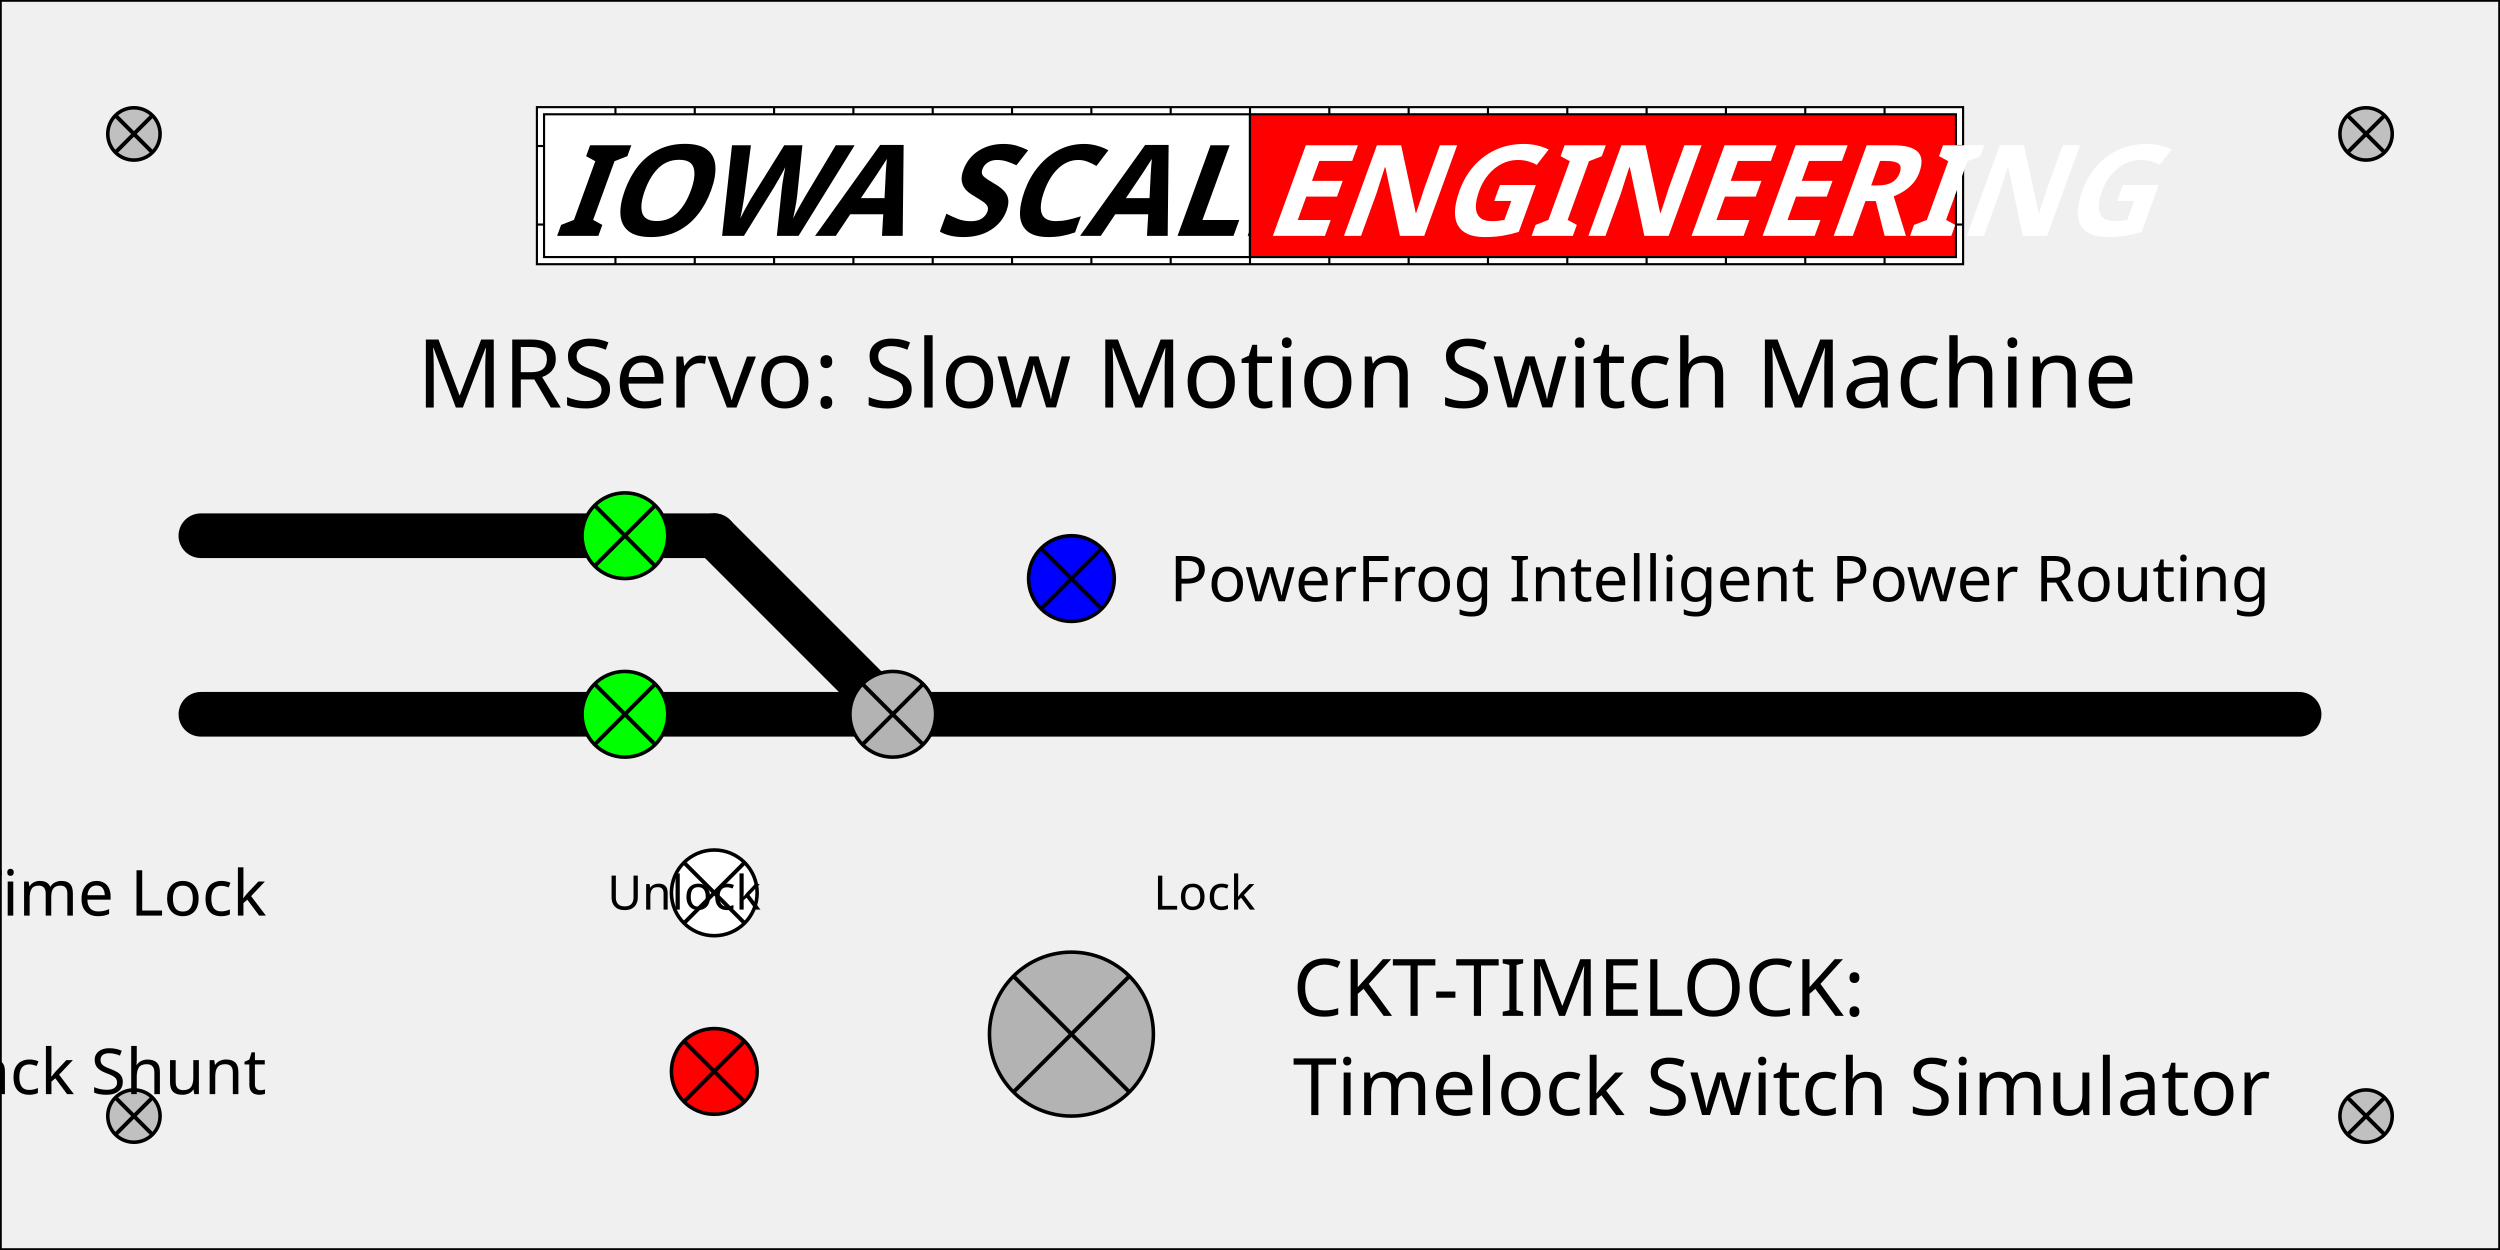
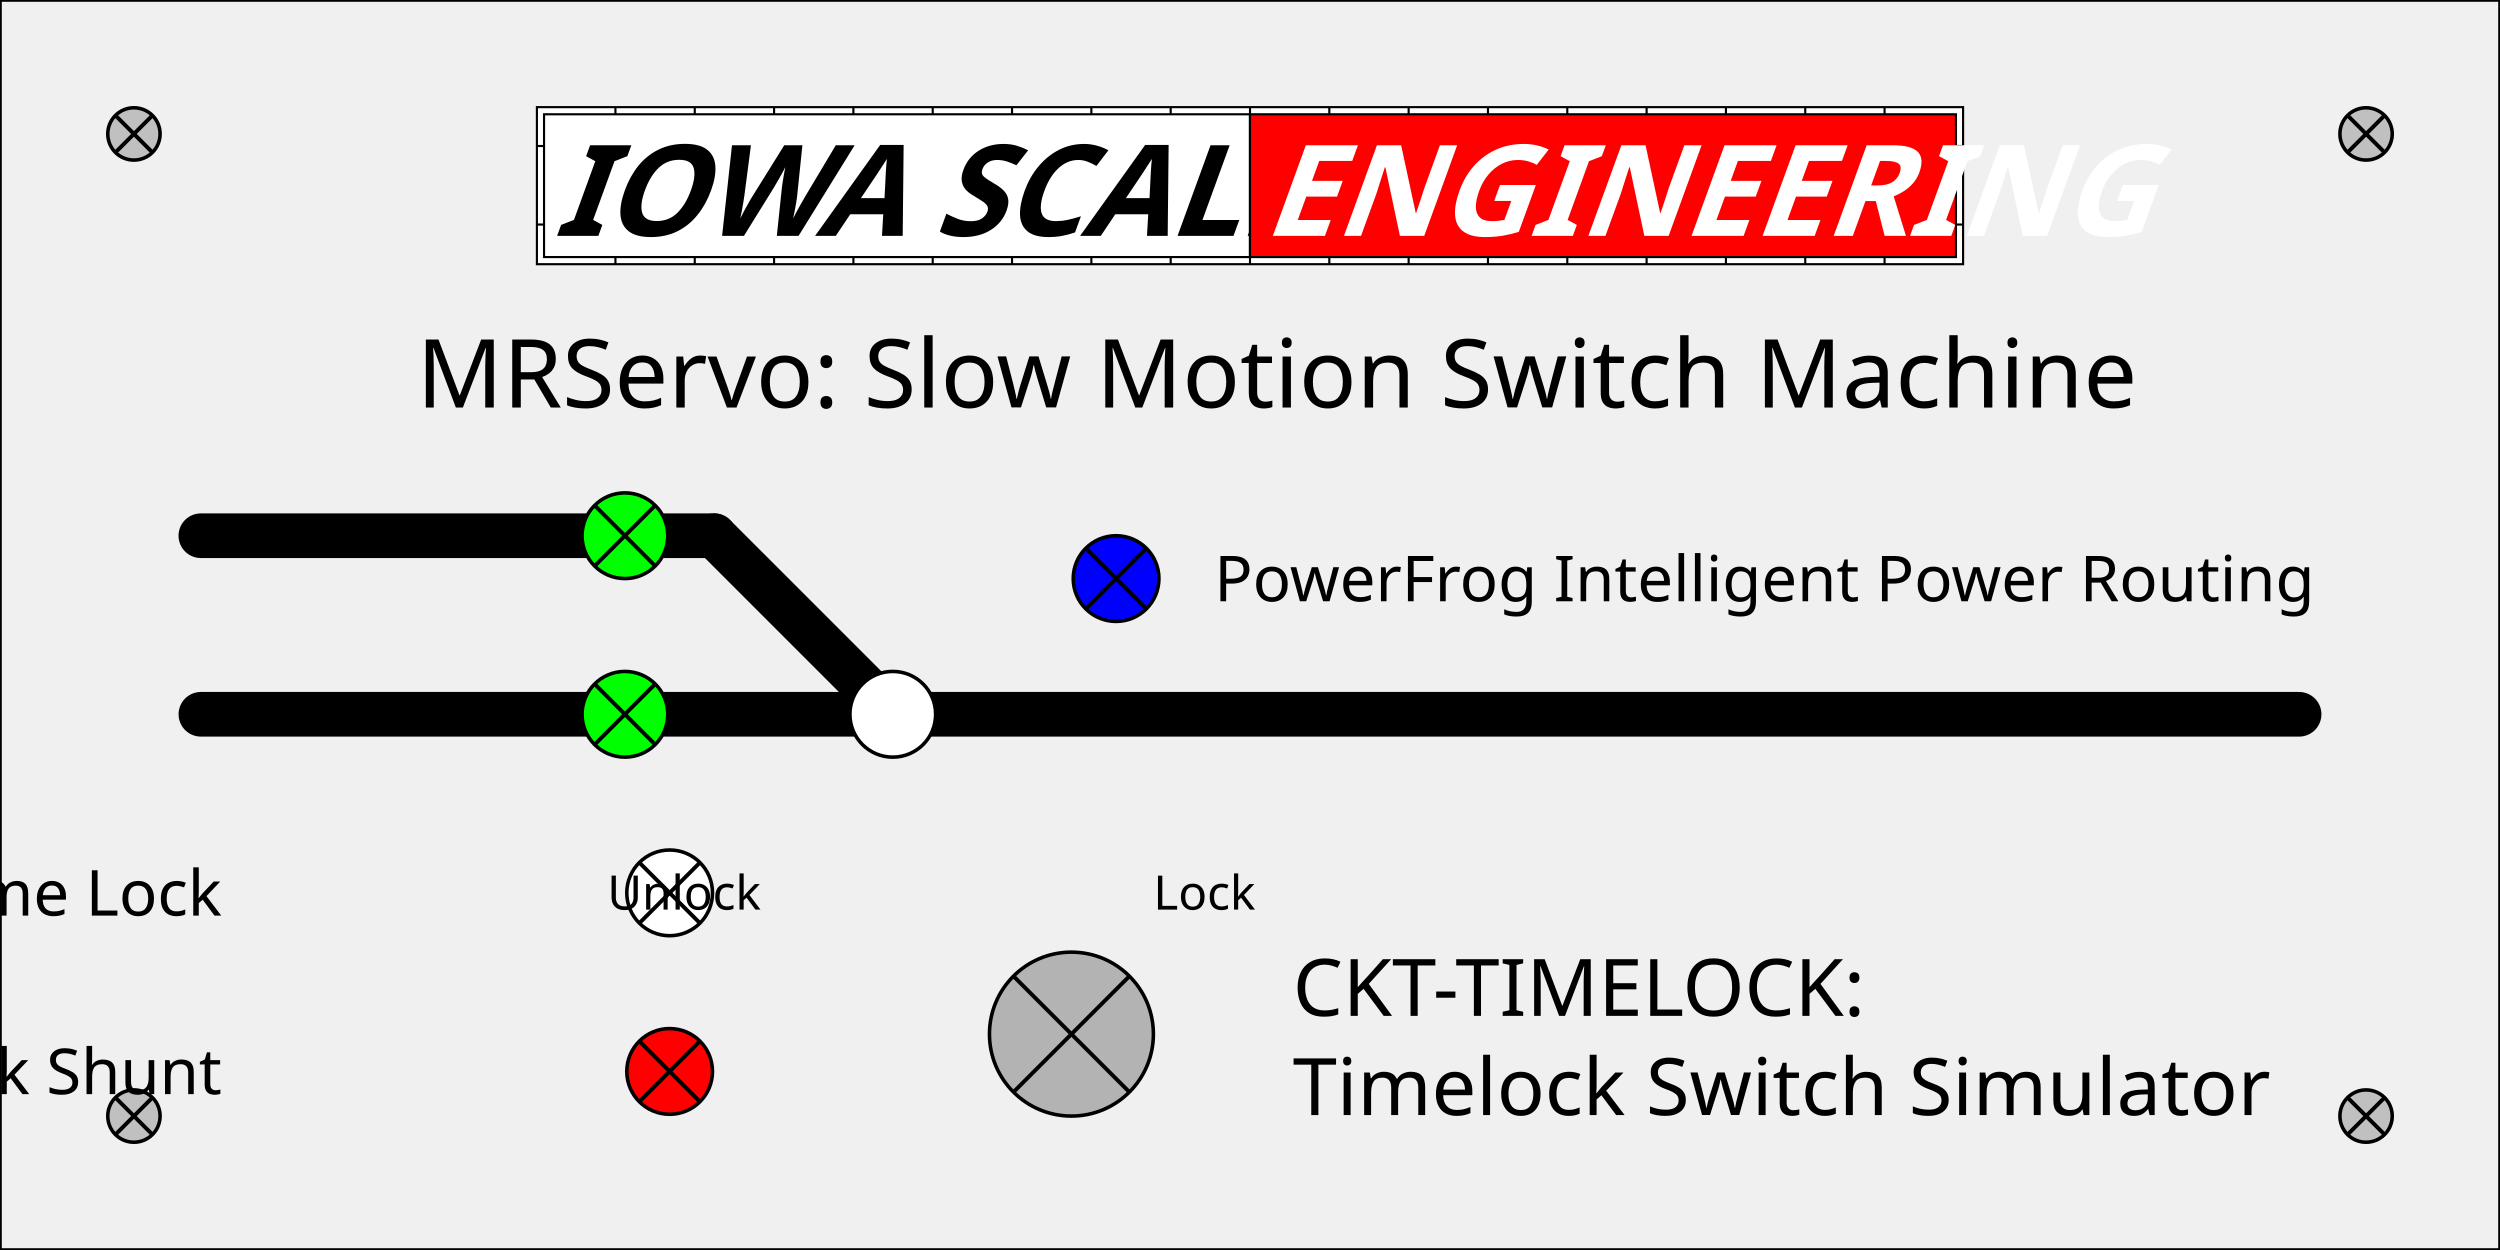
<svg xmlns="http://www.w3.org/2000/svg" width="630" height="315" id="svg3306" version="1.1">
  <defs id="defs3308" />
  <g id="layer1" transform="translate(0,-737.3597)">
    <path style="fill:none;stroke:#000000;stroke-width:11.25;stroke-linecap:round;stroke-linejoin:miter;stroke-miterlimit:4;stroke-opacity:1;stroke-dasharray:none" d="m 50.625,917.36 528.75,0" id="path3122" />
    <path id="path3894" d="m 50.613,872.36 129.368,0" style="fill:none;stroke:#000000;stroke-width:11.25;stroke-linecap:round;stroke-linejoin:miter;stroke-miterlimit:4;stroke-opacity:1;stroke-dasharray:none" />
    <path style="fill:none;stroke:#000000;stroke-width:11.25;stroke-linecap:round;stroke-linejoin:miter;stroke-miterlimit:4;stroke-opacity:1;stroke-dasharray:none" d="m 179.981,872.36 45,45" id="path3916" />
    <g id="g3924" transform="translate(-202.5214,45.00005)">
      <path transform="matrix(0.4453608,0,0,0.4453608,247.2124,770.4649)" d="M 277.5,127.75 C 277.5,141.143 266.643,152 253.25,152 239.857,152 229,141.143 229,127.75 c 0,-13.393 10.857,-24.25 24.25,-24.25 13.393,0 24.25,10.857 24.25,24.25 z" id="path3918" style="fill:#00ff00;fill-opacity:1;stroke:#000000;stroke-width:2.021;stroke-linecap:round;stroke-miterlimit:4;stroke-opacity:1;stroke-dasharray:none" />
      <path id="path3920" d="m 367.637,819.723 -15.274,15.274" style="fill:none;stroke:#000000;stroke-width:1px;stroke-linecap:butt;stroke-linejoin:miter;stroke-opacity:1" />
      <path id="path3922" d="m 367.637,834.996 -15.274,-15.274" style="fill:none;stroke:#000000;stroke-width:1px;stroke-linecap:butt;stroke-linejoin:miter;stroke-opacity:1" />
    </g>
    <g id="g3924-1" transform="translate(-202.5214,90.00004)">
      <path transform="matrix(0.4453608,0,0,0.4453608,247.2124,770.4649)" d="M 277.5,127.75 C 277.5,141.143 266.643,152 253.25,152 239.857,152 229,141.143 229,127.75 c 0,-13.393 10.857,-24.25 24.25,-24.25 13.393,0 24.25,10.857 24.25,24.25 z" id="path3918-9" style="fill:#00ff00;fill-opacity:1;stroke:#000000;stroke-width:2.021;stroke-linecap:round;stroke-miterlimit:4;stroke-opacity:1;stroke-dasharray:none" />
      <path id="path3920-3" d="m 367.637,819.723 -15.274,15.274" style="fill:none;stroke:#000000;stroke-width:1px;stroke-linecap:butt;stroke-linejoin:miter;stroke-opacity:1" />
      <path id="path3922-6" d="m 367.637,834.996 -15.274,-15.274" style="fill:none;stroke:#000000;stroke-width:1px;stroke-linecap:butt;stroke-linejoin:miter;stroke-opacity:1" />
    </g>
    <g id="g3924-7" transform="translate(-135.0214,90.00004)" style="fill:#b3b3b3">
-       <path transform="matrix(0.4453608,0,0,0.4453608,247.2124,770.4649)" d="M 277.5,127.75 C 277.5,141.143 266.643,152 253.25,152 239.857,152 229,141.143 229,127.75 c 0,-13.393 10.857,-24.25 24.25,-24.25 13.393,0 24.25,10.857 24.25,24.25 z" id="path3918-10" style="fill:#b3b3b3;fill-opacity:1;stroke:#000000;stroke-width:2.021;stroke-linecap:round;stroke-miterlimit:4;stroke-opacity:1;stroke-dasharray:none" />
-       <path id="path3920-31" d="m 367.637,819.723 -15.274,15.274" style="fill:#b3b3b3;stroke:#000000;stroke-width:1px;stroke-linecap:butt;stroke-linejoin:miter;stroke-opacity:1" />
-       <path id="path3922-8" d="m 367.637,834.996 -15.274,-15.274" style="fill:#b3b3b3;stroke:#000000;stroke-width:1px;stroke-linecap:butt;stroke-linejoin:miter;stroke-opacity:1" />
+       <path transform="matrix(0.4453608,0,0,0.4453608,247.2124,770.4649)" d="M 277.5,127.75 C 277.5,141.143 266.643,152 253.25,152 239.857,152 229,141.143 229,127.75 c 0,-13.393 10.857,-24.25 24.25,-24.25 13.393,0 24.25,10.857 24.25,24.25 z" id="path3918-10" style="fill:#ffffff;fill-opacity:1;stroke:#000000;stroke-width:2.021;stroke-linecap:round;stroke-miterlimit:4;stroke-opacity:1;stroke-dasharray:none" />
    </g>
    <text xml:space="preserve" style="font-size:40px;font-style:normal;font-weight:normal;text-align:start;line-height:125%;letter-spacing:0px;word-spacing:0px;text-anchor:start;fill:#000000;fill-opacity:1;stroke:none;font-family:Sans" x="325.781" y="993.366" id="text3058">
      <tspan x="325.781" y="993.366" style="font-size:20px;text-align:start;text-anchor:start" id="tspan3099">CKT-TIMELOCK:</tspan>
      <tspan x="325.781" y="1018.366" style="font-size:20px;text-align:start;text-anchor:start" id="tspan3334">Timelock Switch Simulator</tspan>
    </text>
    <g style="display:inline" id="g5439" transform="matrix(0.9351503,0,0,0.9351503,-6.294196,5.517281)">
      <g transform="matrix(1.519588,0,0,1.519588,115.4081,-285.2645)" id="g3957" style="display:inline">
        <g id="g4039">
          <rect y="721.729" x="23.694" height="27.851" width="252.912" id="rect3165" style="fill:#ffffff;fill-opacity:1;stroke:#000000;stroke-width:0.38;stroke-linecap:butt;stroke-miterlimit:4;stroke-opacity:1;stroke-dasharray:none" />
          <path id="path4135" d="m 23.694,728.621 252.912,0" style="fill:none;stroke:#000000;stroke-width:0.38px;stroke-linecap:butt;stroke-linejoin:miter;stroke-opacity:1" />
          <path id="path4135-2" d="m 23.694,742.547 252.912,0" style="fill:none;stroke:#000000;stroke-width:0.38px;stroke-linecap:butt;stroke-linejoin:miter;stroke-opacity:1" />
          <path style="fill:none;stroke:#000000;stroke-width:0.38px;stroke-linecap:butt;stroke-linejoin:miter;stroke-opacity:1" d="m 262.681,721.729 0,27.851" id="path4034-55" />
          <path style="fill:none;stroke:#000000;stroke-width:0.38px;stroke-linecap:butt;stroke-linejoin:miter;stroke-opacity:1" d="m 248.615,721.729 0,27.851" id="path4034-7-6" />
          <path style="fill:none;stroke:#000000;stroke-width:0.38px;stroke-linecap:butt;stroke-linejoin:miter;stroke-opacity:1" d="m 234.548,721.729 0,27.851" id="path4034-5-4" />
          <path style="fill:none;stroke:#000000;stroke-width:0.38px;stroke-linecap:butt;stroke-linejoin:miter;stroke-opacity:1" d="m 220.482,721.729 0,27.851" id="path4034-4-2" />
          <path style="fill:none;stroke:#000000;stroke-width:0.38px;stroke-linecap:butt;stroke-linejoin:miter;stroke-opacity:1" d="m 206.416,721.729 0,27.851" id="path4034-1-8" />
          <path style="fill:none;stroke:#000000;stroke-width:0.38px;stroke-linecap:butt;stroke-linejoin:miter;stroke-opacity:1" d="m 192.349,721.729 0,27.851" id="path4034-13-8" />
          <path style="fill:none;stroke:#000000;stroke-width:0.38px;stroke-linecap:butt;stroke-linejoin:miter;stroke-opacity:1" d="m 178.283,721.729 0,27.851" id="path4034-8-6" />
          <path style="fill:none;stroke:#000000;stroke-width:0.38px;stroke-linecap:butt;stroke-linejoin:miter;stroke-opacity:1" d="m 164.217,721.729 0,27.851" id="path4034-84-4" />
          <path style="fill:none;stroke:#000000;stroke-width:0.38px;stroke-linecap:butt;stroke-linejoin:miter;stroke-opacity:1" d="m 136.084,721.729 0,27.851" id="path4034" />
          <path style="fill:none;stroke:#000000;stroke-width:0.38px;stroke-linecap:butt;stroke-linejoin:miter;stroke-opacity:1" d="m 122.018,721.729 0,27.851" id="path4034-7" />
          <path style="fill:none;stroke:#000000;stroke-width:0.38px;stroke-linecap:butt;stroke-linejoin:miter;stroke-opacity:1" d="m 107.952,721.729 0,27.851" id="path4034-5" />
          <path style="fill:none;stroke:#000000;stroke-width:0.38px;stroke-linecap:butt;stroke-linejoin:miter;stroke-opacity:1" d="m 93.885,721.729 0,27.851" id="path4034-4" />
          <path style="fill:none;stroke:#000000;stroke-width:0.38px;stroke-linecap:butt;stroke-linejoin:miter;stroke-opacity:1" d="m 79.819,721.729 0,27.851" id="path4034-1" />
          <path style="fill:none;stroke:#000000;stroke-width:0.38px;stroke-linecap:butt;stroke-linejoin:miter;stroke-opacity:1" d="m 65.753,721.729 0,27.851" id="path4034-13" />
          <path style="fill:none;stroke:#000000;stroke-width:0.38px;stroke-linecap:butt;stroke-linejoin:miter;stroke-opacity:1" d="m 51.686,721.729 0,27.851" id="path4034-8" />
          <path style="fill:none;stroke:#000000;stroke-width:0.38px;stroke-linecap:butt;stroke-linejoin:miter;stroke-opacity:1" d="m 37.62,721.729 0,27.851" id="path4034-84" />
          <rect style="fill:#ffffff;fill-opacity:1;stroke:#000000;stroke-width:0.38;stroke-linecap:butt;stroke-miterlimit:4;stroke-opacity:1;stroke-dasharray:none" id="rect3946" width="125.19" height="25.319" x="24.96" y="722.995" />
          <text transform="matrix(1,0,-0.3639687,1,0,0)" id="text3986" y="744.55" x="297.556" style="font-size:11.253px;font-style:normal;font-weight:normal;line-height:125%;letter-spacing:0px;word-spacing:0px;fill:#000000;fill-opacity:1;stroke:none;font-family:Sans" xml:space="preserve">
            <tspan style="font-size:22.506px;font-style:normal;font-variant:normal;font-weight:bold;font-stretch:normal;letter-spacing:-0.281px;font-family:Impact;-inkscape-font-specification:Impact Bold" y="744.55" x="297.556" id="tspan3988">IOWA SCALED</tspan>
          </text>
          <path id="path3996" d="m 150.15,721.729 0,27.851" style="fill:none;stroke:#000000;stroke-width:0.38px;stroke-linecap:butt;stroke-linejoin:miter;stroke-opacity:1" />
          <rect y="722.995" x="150.15" height="25.319" width="125.19" id="rect4014" style="fill:#ff0000;fill-opacity:1;stroke:#000000;stroke-width:0.38;stroke-opacity:1" />
          <text xml:space="preserve" style="font-size:11.253px;font-style:normal;font-weight:normal;line-height:125%;letter-spacing:0px;word-spacing:0px;fill:#ffffff;fill-opacity:1;stroke:none;font-family:Sans" x="423.168" y="744.55" id="text4024" transform="matrix(1,0,-0.3639687,1,0,0)">
            <tspan id="tspan4026" x="423.168" y="744.55" style="font-size:22.506px;font-style:normal;font-variant:normal;font-weight:bold;font-stretch:normal;letter-spacing:0px;fill:#ffffff;fill-opacity:1;font-family:Impact;-inkscape-font-specification:Impact Bold">ENGINEERING</tspan>
          </text>
        </g>
      </g>
    </g>
    <rect style="fill:none;stroke:#000000;stroke-width:0.9;stroke-linecap:butt;stroke-linejoin:miter;stroke-miterlimit:4;stroke-opacity:1;stroke-dasharray:none;stroke-dashoffset:0" id="rect3096" width="630" height="315" x="3.3516972e-08" y="737.36" />
    <g id="g3924-7-1" transform="matrix(0.6103516,0,0,0.6103516,-185.9766,266.1295)">
      <path transform="matrix(0.4453608,0,0,0.4453608,247.2124,770.4649)" d="M 277.5,127.75 C 277.5,141.143 266.643,152 253.25,152 239.857,152 229,141.143 229,127.75 c 0,-13.393 10.857,-24.25 24.25,-24.25 13.393,0 24.25,10.857 24.25,24.25 z" id="path3918-10-5" style="fill:#c0c0c0;fill-opacity:1;stroke:#000000;stroke-width:3.311;stroke-linecap:round;stroke-miterlimit:4;stroke-opacity:1;stroke-dasharray:none" />
      <path id="path3920-31-1" d="m 367.637,819.723 -15.274,15.274" style="fill:none;stroke:#000000;stroke-width:1.638px;stroke-linecap:butt;stroke-linejoin:miter;stroke-opacity:1" />
      <path id="path3922-8-8" d="m 367.637,834.996 -15.274,-15.274" style="fill:none;stroke:#000000;stroke-width:1.638px;stroke-linecap:butt;stroke-linejoin:miter;stroke-opacity:1" />
    </g>
    <g id="g3924-7-1-5" transform="matrix(0.6103516,0,0,0.6103516,-185.9765,513.6294)">
      <path transform="matrix(0.4453608,0,0,0.4453608,247.2124,770.4649)" d="M 277.5,127.75 C 277.5,141.143 266.643,152 253.25,152 239.857,152 229,141.143 229,127.75 c 0,-13.393 10.857,-24.25 24.25,-24.25 13.393,0 24.25,10.857 24.25,24.25 z" id="path3918-10-5-6" style="fill:#c0c0c0;fill-opacity:1;stroke:#000000;stroke-width:3.311;stroke-linecap:round;stroke-miterlimit:4;stroke-opacity:1;stroke-dasharray:none" />
      <path id="path3920-31-1-6" d="m 367.637,819.723 -15.274,15.274" style="fill:none;stroke:#000000;stroke-width:1.638px;stroke-linecap:butt;stroke-linejoin:miter;stroke-opacity:1" />
      <path id="path3922-8-8-9" d="m 367.637,834.996 -15.274,-15.274" style="fill:none;stroke:#000000;stroke-width:1.638px;stroke-linecap:butt;stroke-linejoin:miter;stroke-opacity:1" />
    </g>
    <g id="g3924-7-1-6" transform="matrix(0.6103516,0,0,0.6103516,376.5234,513.6295)">
      <path transform="matrix(0.4453608,0,0,0.4453608,247.2124,770.4649)" d="M 277.5,127.75 C 277.5,141.143 266.643,152 253.25,152 239.857,152 229,141.143 229,127.75 c 0,-13.393 10.857,-24.25 24.25,-24.25 13.393,0 24.25,10.857 24.25,24.25 z" id="path3918-10-5-60" style="fill:#c0c0c0;fill-opacity:1;stroke:#000000;stroke-width:3.311;stroke-linecap:round;stroke-miterlimit:4;stroke-opacity:1;stroke-dasharray:none" />
      <path id="path3920-31-1-8" d="m 367.637,819.723 -15.274,15.274" style="fill:none;stroke:#000000;stroke-width:1.638px;stroke-linecap:butt;stroke-linejoin:miter;stroke-opacity:1" />
      <path id="path3922-8-8-2" d="m 367.637,834.996 -15.274,-15.274" style="fill:none;stroke:#000000;stroke-width:1.638px;stroke-linecap:butt;stroke-linejoin:miter;stroke-opacity:1" />
    </g>
    <g id="g3924-7-1-1" transform="matrix(0.6103516,0,0,0.6103516,376.5234,266.1295)">
      <path transform="matrix(0.4453608,0,0,0.4453608,247.2124,770.4649)" d="M 277.5,127.75 C 277.5,141.143 266.643,152 253.25,152 239.857,152 229,141.143 229,127.75 c 0,-13.393 10.857,-24.25 24.25,-24.25 13.393,0 24.25,10.857 24.25,24.25 z" id="path3918-10-5-4" style="fill:#c0c0c0;fill-opacity:1;stroke:#000000;stroke-width:3.311;stroke-linecap:round;stroke-miterlimit:4;stroke-opacity:1;stroke-dasharray:none" />
      <path id="path3920-31-1-1" d="m 367.637,819.723 -15.274,15.274" style="fill:none;stroke:#000000;stroke-width:1.638px;stroke-linecap:butt;stroke-linejoin:miter;stroke-opacity:1" />
      <path id="path3922-8-8-5" d="m 367.637,834.996 -15.274,-15.274" style="fill:none;stroke:#000000;stroke-width:1.638px;stroke-linecap:butt;stroke-linejoin:miter;stroke-opacity:1" />
    </g>
-     <g id="g3153" transform="translate(-723.1804,25.15739)">
+     <g id="g3153" transform="translate(-734.4304,25.15739)">
      <g style="fill:#ffffff" transform="matrix(-1,0,0,1,1263.18,109.8427)" id="g3924-18-1-5-0">
        <path style="fill:#ffffff;fill-opacity:1;stroke:#000000;stroke-width:2.021;stroke-linecap:round;stroke-miterlimit:4;stroke-opacity:1;stroke-dasharray:none" id="path3918-1-0-7-0" d="M 277.5,127.75 C 277.5,141.143 266.643,152 253.25,152 239.857,152 229,141.143 229,127.75 c 0,-13.393 10.857,-24.25 24.25,-24.25 13.393,0 24.25,10.857 24.25,24.25 z" transform="matrix(0.4453608,0,0,0.4453608,247.2124,770.4649)" />
        <path style="fill:#ffffff;stroke:#000000;stroke-width:1px;stroke-linecap:butt;stroke-linejoin:miter;stroke-opacity:1" d="m 367.637,819.723 -15.274,15.274" id="path3920-41-5-3-2" />
        <path style="fill:#ffffff;stroke:#000000;stroke-width:1px;stroke-linecap:butt;stroke-linejoin:miter;stroke-opacity:1" d="m 367.637,834.996 -15.274,-15.274" id="path3922-90-4-4-3" />
      </g>
      <text id="text5336-4-6-1" y="942.929" x="877.68" style="font-size:48px;font-style:normal;font-weight:normal;line-height:125%;letter-spacing:0px;word-spacing:0px;fill:#000000;fill-opacity:1;stroke:none;font-family:Sans" xml:space="preserve">
        <tspan style="font-size:16px;text-align:end;text-anchor:end" id="tspan5342-5-7-0" y="942.929" x="877.68">Time Lock</tspan>
      </text>
    </g>
-     <g id="g3161-3" transform="translate(-352.8344,-45.44998)">
+     <g id="g3161-3" transform="translate(-341.5844,-45.45)">
      <g id="g3103-6">
        <g id="g3924-18-1-5-5" transform="translate(262.8344,101.25)" style="fill:#0000ff">
          <path transform="matrix(0.4453608,0,0,0.4453608,247.2124,770.4649)" d="M 277.5,127.75 C 277.5,141.143 266.643,152 253.25,152 239.857,152 229,141.143 229,127.75 c 0,-13.393 10.857,-24.25 24.25,-24.25 13.393,0 24.25,10.857 24.25,24.25 z" id="path3918-1-0-7-7" style="fill:#0000ff;fill-opacity:1;stroke:#000000;stroke-width:2.021;stroke-linecap:round;stroke-miterlimit:4;stroke-opacity:1;stroke-dasharray:none" />
          <path id="path3920-41-5-3-3" d="m 367.637,819.723 -15.274,15.274" style="fill:#0000ff;stroke:#000000;stroke-width:1px;stroke-linecap:butt;stroke-linejoin:miter;stroke-opacity:1" />
          <path id="path3922-90-4-4-9" d="m 367.637,834.996 -15.274,-15.274" style="fill:#0000ff;stroke:#000000;stroke-width:1px;stroke-linecap:butt;stroke-linejoin:miter;stroke-opacity:1" />
        </g>
        <text xml:space="preserve" style="font-size:48px;font-style:normal;font-weight:normal;line-height:125%;letter-spacing:0px;word-spacing:0px;fill:#000000;fill-opacity:1;stroke:none;font-family:Sans" x="647.584" y="934.336" id="text5336-4-6-0">
          <tspan x="647.584" y="934.336" id="tspan5342-5-7-3" style="font-size:16px">PowerFrog Intelligent Power Routing</tspan>
        </text>
      </g>
    </g>
    <g style="fill:#b3b3b3" transform="matrix(-1.912555,0,0,1.912555,958.5198,-584.4167)" id="g3924-18-1-5-0-5">
      <path style="fill:#b3b3b3;fill-opacity:1;stroke:#000000;stroke-width:1.057;stroke-linecap:round;stroke-miterlimit:4;stroke-opacity:1;stroke-dasharray:none" id="path3918-1-0-7-0-9" d="M 277.5,127.75 C 277.5,141.143 266.643,152 253.25,152 239.857,152 229,141.143 229,127.75 c 0,-13.393 10.857,-24.25 24.25,-24.25 13.393,0 24.25,10.857 24.25,24.25 z" transform="matrix(0.4453608,0,0,0.4453608,247.2124,770.4649)" />
      <path style="fill:#b3b3b3;stroke:#000000;stroke-width:0.523px;stroke-linecap:butt;stroke-linejoin:miter;stroke-opacity:1" d="m 367.637,819.723 -15.274,15.274" id="path3920-41-5-3-2-7" />
      <path style="fill:#b3b3b3;stroke:#000000;stroke-width:0.523px;stroke-linecap:butt;stroke-linejoin:miter;stroke-opacity:1" d="m 367.637,834.996 -15.274,-15.274" id="path3922-90-4-4-3-1" />
    </g>
-     <g id="g3153-7" transform="translate(-723.1804,70.15739)">
+     <g id="g3153-7" transform="translate(-734.4304,70.15739)">
      <g style="fill:#ff0000" transform="matrix(-1,0,0,1,1263.18,109.8427)" id="g3924-18-1-5-0-7">
        <path style="fill:#ff0000;fill-opacity:1;stroke:#000000;stroke-width:2.021;stroke-linecap:round;stroke-miterlimit:4;stroke-opacity:1;stroke-dasharray:none" id="path3918-1-0-7-0-0" d="M 277.5,127.75 C 277.5,141.143 266.643,152 253.25,152 239.857,152 229,141.143 229,127.75 c 0,-13.393 10.857,-24.25 24.25,-24.25 13.393,0 24.25,10.857 24.25,24.25 z" transform="matrix(0.4453608,0,0,0.4453608,247.2124,770.4649)" />
        <path style="fill:#ff0000;stroke:#000000;stroke-width:1px;stroke-linecap:butt;stroke-linejoin:miter;stroke-opacity:1" d="m 367.637,819.723 -15.274,15.274" id="path3920-41-5-3-2-3" />
        <path style="fill:#ff0000;stroke:#000000;stroke-width:1px;stroke-linecap:butt;stroke-linejoin:miter;stroke-opacity:1" d="m 367.637,834.996 -15.274,-15.274" id="path3922-90-4-4-3-6" />
      </g>
      <text id="text5336-4-6-1-6" y="942.929" x="877.68" style="font-size:48px;font-style:normal;font-weight:normal;line-height:125%;letter-spacing:0px;word-spacing:0px;fill:#000000;fill-opacity:1;stroke:none;font-family:Sans" xml:space="preserve">
        <tspan style="font-size:16px;text-align:end;text-anchor:end" id="tspan5342-5-7-0-7" y="942.929" x="877.68">Track Shunt</tspan>
      </text>
    </g>
    <text xml:space="preserve" style="font-size:40px;font-style:normal;font-weight:normal;text-align:start;line-height:125%;letter-spacing:0px;word-spacing:0px;text-anchor:start;fill:#000000;fill-opacity:1;stroke:none;font-family:Sans" x="104.988" y="840.061" id="text3058-1">
      <tspan x="104.988" y="840.061" style="font-size:24px;text-align:start;text-anchor:start" id="tspan3099-1">MRServo: Slow Motion Switch Machine</tspan>
    </text>
    <text xml:space="preserve" style="font-size:48px;font-style:normal;font-weight:normal;line-height:125%;letter-spacing:0px;word-spacing:0px;fill:#000000;fill-opacity:1;stroke:none;font-family:Sans" x="254.153" y="966.581" id="text3091">
      <tspan id="tspan3093" x="254.153" y="966.581" style="font-size:12px;text-align:end;text-anchor:end">Unlock</tspan>
    </text>
    <text xml:space="preserve" style="font-size:48px;font-style:normal;font-weight:normal;line-height:125%;letter-spacing:0px;word-spacing:0px;fill:#000000;fill-opacity:1;stroke:none;font-family:Sans" x="290.654" y="966.584" id="text3091-1">
      <tspan id="tspan3093-5" x="290.654" y="966.584" style="font-size:12px">Lock</tspan>
    </text>
  </g>
</svg>
